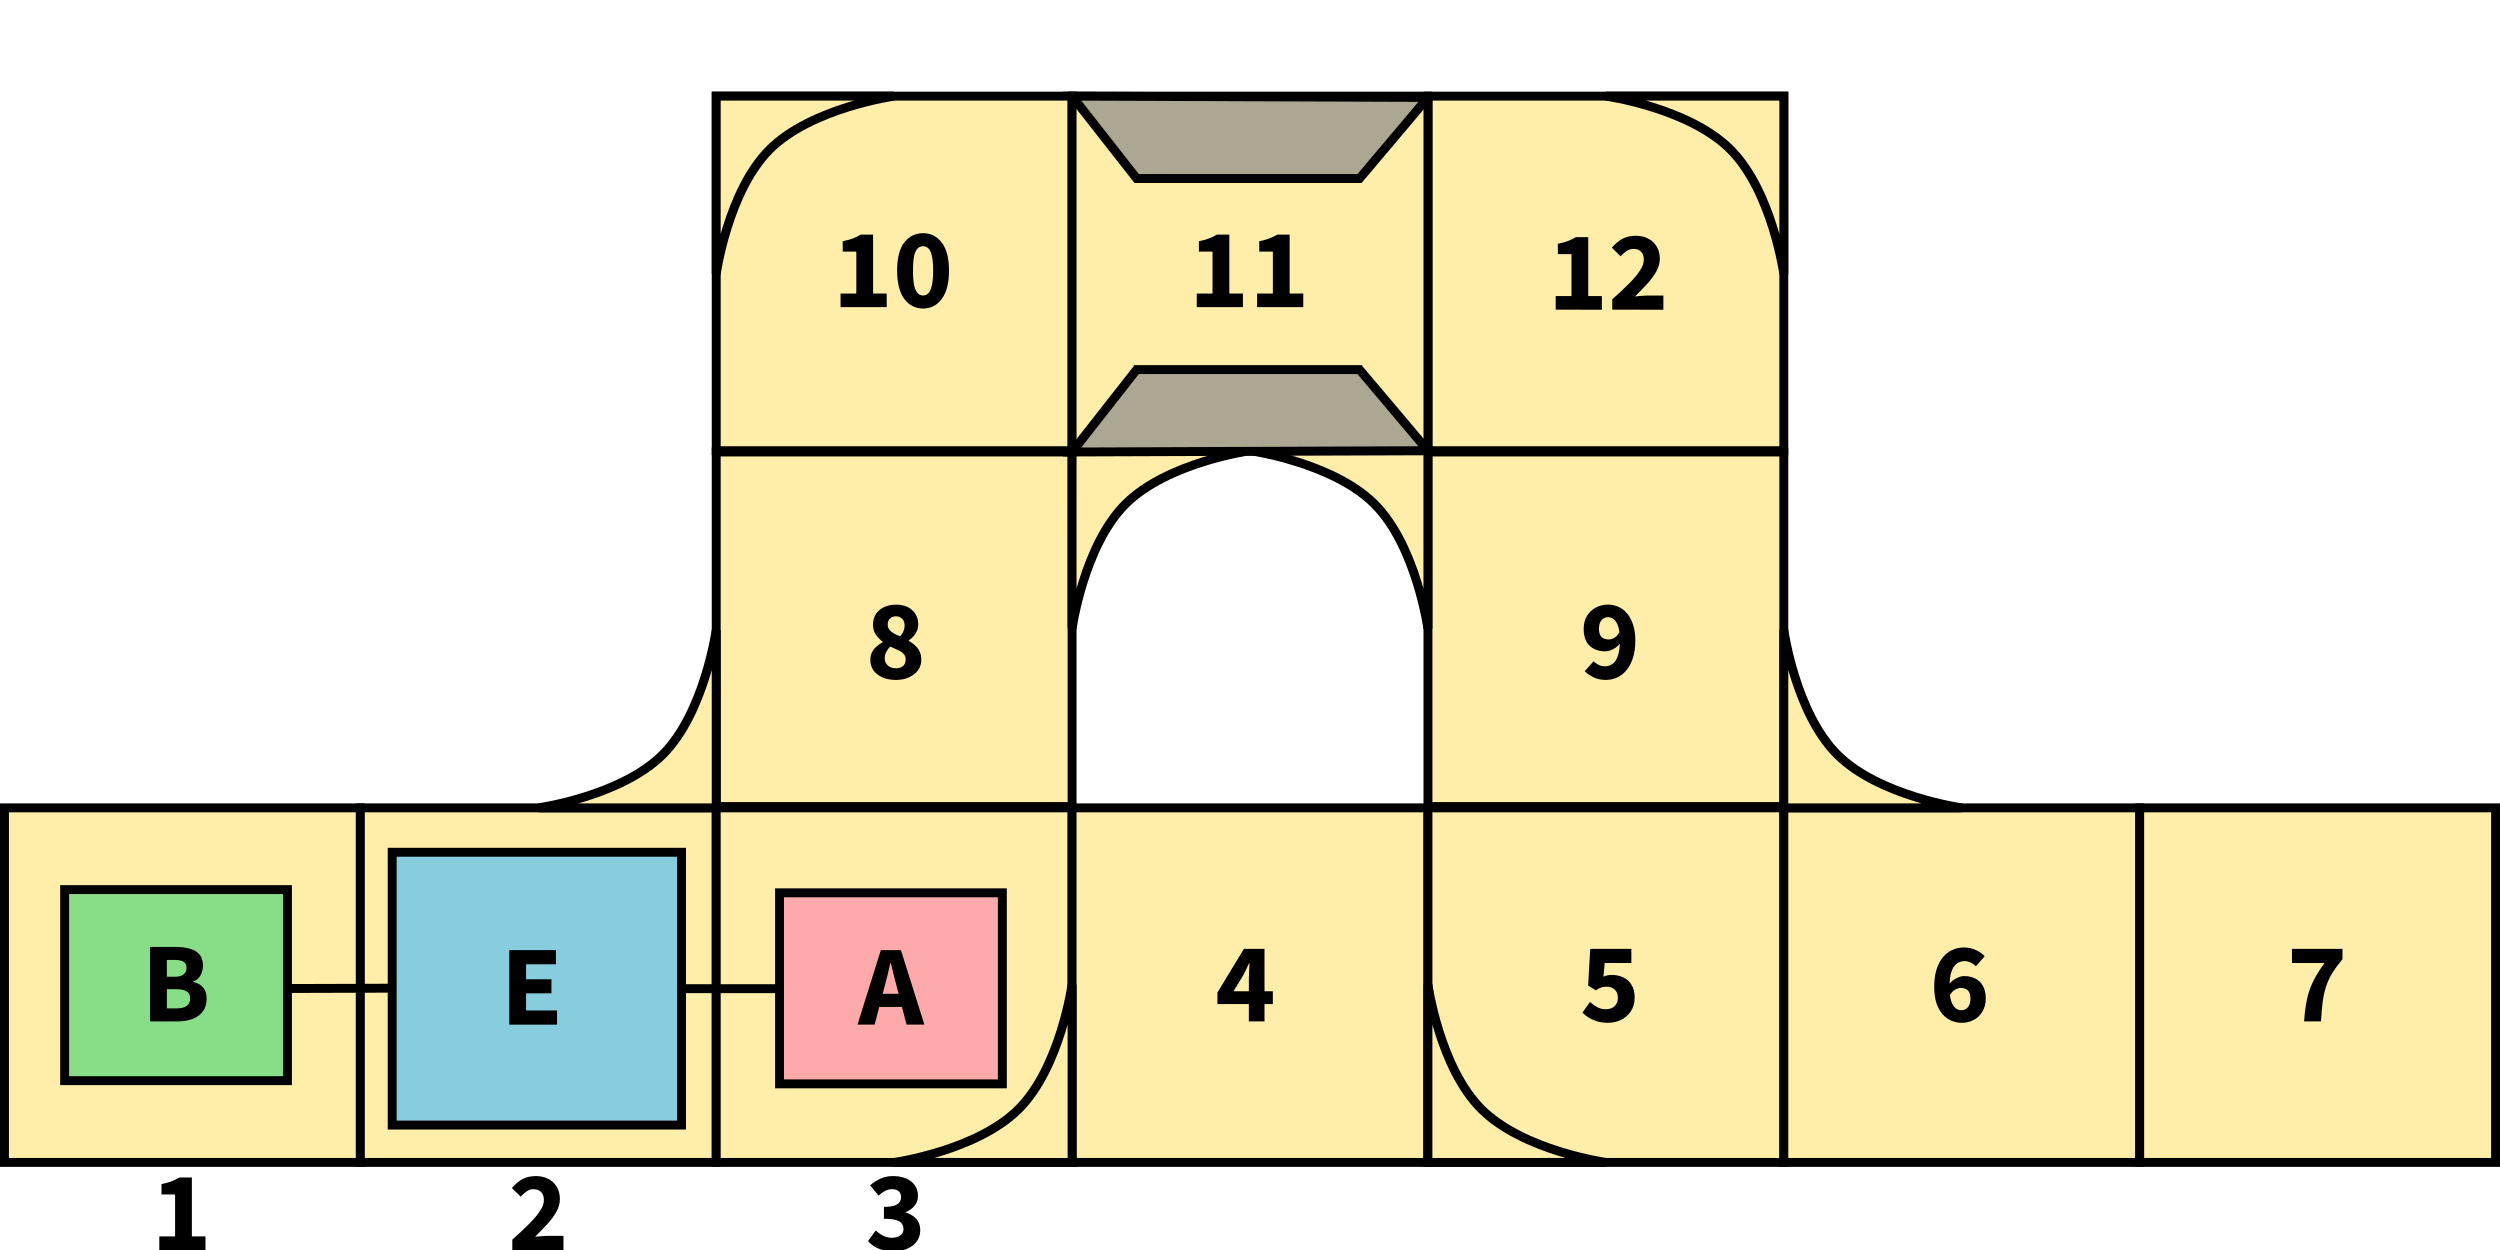
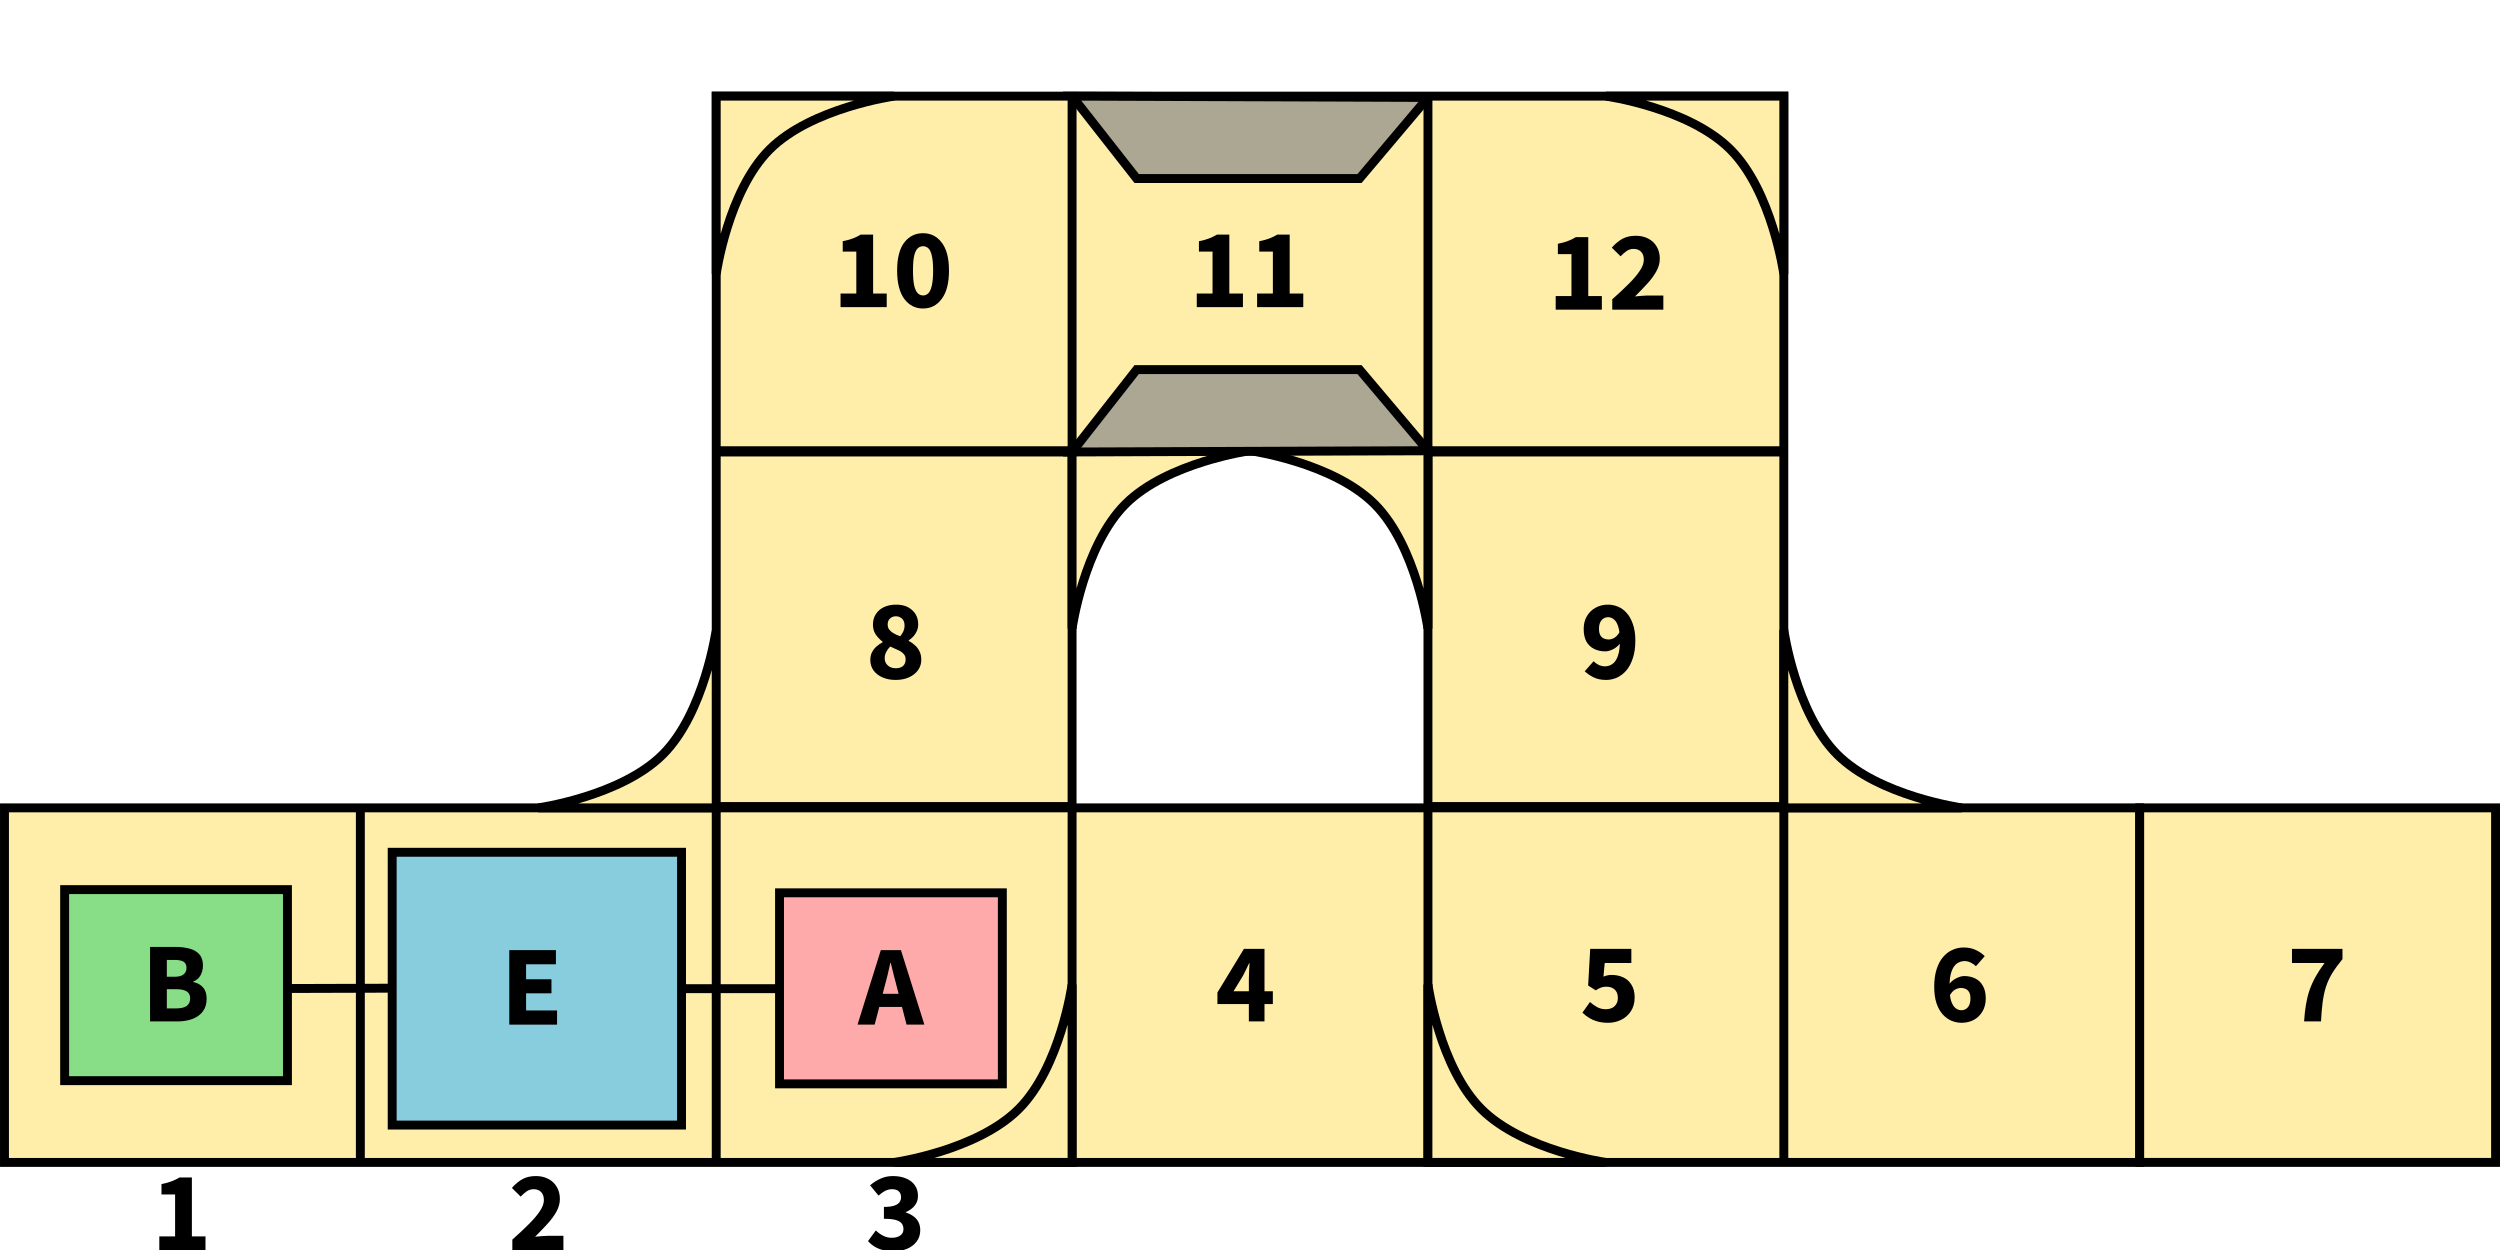
- <svg xmlns="http://www.w3.org/2000/svg" width="700" height="350" viewBox="0 0 185.207 92.604" version="1.1" id="svg40">
-   <defs id="defs40">
-     <rect x="318.266" y="77.825" width="66.601" height="37.655" id="rect32" />
-     <rect x="-121.644" y="218.737" width="302.437" height="217.621" id="rect1" />
-     <rect x="61.556" y="155.415" width="150.646" height="71.544" id="rect2" />
-     <rect x="91.392" y="324.078" width="234.368" height="129.519" id="rect40" />
-     <rect x="37.795" y="37.795" width="481.807" height="314.259" id="rect11032" />
-     <rect x="37.795" y="37.795" width="481.807" height="314.259" id="rect11033" />
-     <rect x="37.795" y="37.795" width="481.807" height="314.259" id="rect11034" />
-     <rect x="37.795" y="37.795" width="481.807" height="314.259" id="rect11035" />
-     <rect x="37.795" y="37.795" width="481.807" height="314.259" id="rect11036" />
-     <rect x="37.795" y="37.795" width="481.807" height="314.259" id="rect11039" />
-     <rect x="37.795" y="37.795" width="481.807" height="314.259" id="rect11041" />
-     <rect x="37.795" y="37.795" width="481.807" height="314.259" id="rect11043" />
-     <rect x="91.392" y="324.078" width="234.368" height="129.519" id="rect41" />
-     <rect x="91.392" y="324.078" width="234.368" height="129.519" id="rect42" />
-     <rect x="91.392" y="324.078" width="234.368" height="129.519" id="rect43" />
-     <rect x="91.392" y="324.078" width="234.368" height="129.519" id="rect47" />
-     <rect x="91.392" y="324.078" width="234.368" height="129.519" id="rect48" />
-     <rect x="91.392" y="324.078" width="234.368" height="129.519" id="rect49" />
-     <rect x="91.392" y="324.078" width="234.368" height="129.519" id="rect50" />
-     <rect x="61.556" y="155.415" width="150.646" height="71.544" id="rect3" />
-     <rect x="61.556" y="155.415" width="150.646" height="71.544" id="rect4" />
-     <rect x="61.556" y="155.415" width="150.646" height="71.544" id="rect5" />
-     <rect x="37.795" y="37.795" width="481.807" height="314.259" id="rect11155" />
-     <rect x="37.795" y="37.795" width="481.807" height="314.259" id="rect11156" />
-     <rect x="37.795" y="37.795" width="481.807" height="314.259" id="rect11157" />
-     <rect x="37.795" y="37.795" width="481.807" height="314.259" id="rect11158" />
-     <rect x="37.795" y="37.795" width="481.807" height="314.259" id="rect11159" />
-     <rect x="37.795" y="37.795" width="481.807" height="314.259" id="rect11160" />
-     <rect x="37.795" y="37.795" width="481.807" height="314.259" id="rect11161" />
-     <rect x="37.795" y="37.795" width="481.807" height="314.259" id="rect11163" />
-     <rect x="37.795" y="37.795" width="481.807" height="314.259" id="rect11164" />
-     <rect x="37.795" y="37.795" width="481.807" height="314.259" id="rect11165" />
-     <rect x="37.795" y="37.795" width="481.807" height="314.259" id="rect11206" />
-     <rect x="37.795" y="37.795" width="481.807" height="314.259" id="rect11207" />
-     <rect x="37.795" y="37.795" width="481.807" height="314.259" id="rect11209" />
-     <rect x="37.795" y="37.795" width="481.807" height="314.259" id="rect11211" />
-     <rect x="37.795" y="37.795" width="481.807" height="314.259" id="rect11241" />
-     <rect x="-121.644" y="218.737" width="302.437" height="217.621" id="rect17" />
-     <rect x="-121.644" y="218.737" width="302.437" height="217.621" id="rect18" />
-     <rect x="-121.644" y="218.737" width="302.437" height="217.621" id="rect19" />
-     <rect x="-121.644" y="218.737" width="302.437" height="217.621" id="rect21" />
-     <rect x="-121.644" y="218.737" width="302.437" height="217.621" id="rect22" />
-     <rect x="-121.644" y="218.737" width="302.437" height="217.621" id="rect23" />
-     <rect x="-121.644" y="218.737" width="302.437" height="217.621" id="rect24" />
-     <rect x="-121.644" y="218.737" width="302.437" height="217.621" id="rect25" />
-     <rect x="-121.644" y="218.737" width="302.437" height="217.621" id="rect26" />
-     <rect x="-121.644" y="218.737" width="302.437" height="217.621" id="rect27" />
-     <rect x="-121.644" y="218.737" width="302.437" height="217.621" id="rect28" />
-     <rect x="-121.644" y="218.737" width="302.437" height="217.621" id="rect29" />
-     <rect x="-121.644" y="218.737" width="302.437" height="217.621" id="rect30" />
-     <rect x="-121.644" y="218.737" width="302.437" height="217.621" id="rect31" />
+ <svg xmlns="http://www.w3.org/2000/svg" width="700" height="350" viewBox="0 0 185.207 92.604">
+   <defs>
+     <path id="a" d="M318.266 77.825h66.601v37.655h-66.601z" />
  </defs>
-   <rect style="fill:#ffeeaa;fill-opacity:1;stroke:#000000;stroke-width:0.661;stroke-dasharray:none;stroke-opacity:1" id="rect11134" width="26.364" height="26.267" x="0.331" y="59.849" />
-   <rect style="fill:#ffeeaa;fill-opacity:1;stroke:#000000;stroke-width:0.661;stroke-dasharray:none;stroke-opacity:1" id="rect11135" width="26.364" height="26.267" x="26.695" y="59.849" />
-   <rect style="fill:#ffeeaa;fill-opacity:1;stroke:#000000;stroke-width:0.661;stroke-dasharray:none;stroke-opacity:1" id="rect11136" width="26.364" height="26.267" x="53.059" y="59.849" />
-   <rect style="fill:#ffeeaa;fill-opacity:1;stroke:#000000;stroke-width:0.661;stroke-dasharray:none;stroke-opacity:1" id="rect11137" width="26.364" height="26.267" x="79.423" y="59.849" />
-   <rect style="fill:#ffeeaa;fill-opacity:1;stroke:#000000;stroke-width:0.661;stroke-dasharray:none;stroke-opacity:1" id="rect11138" width="26.364" height="26.267" x="105.787" y="59.849" />
-   <rect style="fill:#ffeeaa;fill-opacity:1;stroke:#000000;stroke-width:0.661;stroke-dasharray:none;stroke-opacity:1" id="rect11139" width="26.364" height="26.267" x="132.151" y="59.849" />
-   <rect style="fill:#ffeeaa;fill-opacity:1;stroke:#000000;stroke-width:0.661;stroke-dasharray:none;stroke-opacity:1" id="rect11140" width="26.364" height="26.267" x="158.515" y="59.849" />
-   <rect style="fill:#ffeeaa;fill-opacity:1;stroke:#000000;stroke-width:0.661;stroke-dasharray:none;stroke-opacity:1" id="rect11141" width="26.364" height="26.267" x="53.059" y="33.485" />
-   <rect style="fill:#ffeeaa;fill-opacity:1;stroke:#000000;stroke-width:0.661;stroke-dasharray:none;stroke-opacity:1" id="rect11142" width="26.364" height="26.267" x="105.787" y="33.485" />
-   <rect style="fill:#ffeeaa;fill-opacity:1;stroke:#000000;stroke-width:0.661;stroke-dasharray:none;stroke-opacity:1" id="rect11143" width="26.364" height="26.267" x="53.059" y="7.122" />
-   <rect style="fill:#ffeeaa;fill-opacity:1;stroke:#000000;stroke-width:0.661;stroke-dasharray:none;stroke-opacity:1" id="rect11144" width="26.364" height="26.267" x="105.787" y="7.122" />
-   <rect style="fill:#ffeeaa;fill-opacity:1;stroke:#000000;stroke-width:0.661;stroke-dasharray:none;stroke-opacity:1" id="rect11145" width="26.364" height="26.267" x="79.423" y="7.122" />
-   <path style="fill:#ffeeaa;fill-opacity:1;stroke:#000000;stroke-width:0.661;stroke-dasharray:none;stroke-opacity:1" d="m 39.876,59.849 c 0,0 6.131,-0.858 9.227,-3.954 3.097,-3.096 3.955,-9.227 3.955,-9.227 l 4.99e-4,13.182 z" id="path11145" />
-   <path style="fill:#ffeeaa;fill-opacity:1;stroke:#000000;stroke-width:0.661;stroke-dasharray:none;stroke-opacity:1" d="m 66.24,86.116 c 0,0 6.131,-0.858 9.227,-3.954 3.097,-3.096 3.955,-9.227 3.955,-9.227 l 4.99e-4,13.182 z" id="path11146" />
-   <path style="fill:#ffeeaa;fill-opacity:1;stroke:#000000;stroke-width:0.661;stroke-dasharray:none;stroke-opacity:1" d="m 145.333,59.849 c 0,0 -6.131,-0.858 -9.227,-3.954 -3.097,-3.096 -3.955,-9.227 -3.955,-9.227 l -5e-4,13.182 z" id="path11147" />
-   <path style="fill:#ffeeaa;fill-opacity:1;stroke:#000000;stroke-width:0.661;stroke-dasharray:none;stroke-opacity:1" d="m 118.967,86.116 c 0,0 -6.131,-0.858 -9.227,-3.954 -3.097,-3.096 -3.955,-9.227 -3.955,-9.227 l -5e-4,13.182 z" id="path11148" />
-   <path style="fill:#ffeeaa;fill-opacity:1;stroke:#000000;stroke-width:0.661;stroke-dasharray:none;stroke-opacity:1" d="m 66.241,7.122 c 0,0 -6.131,0.858 -9.227,3.955 -3.097,3.096 -3.955,9.227 -3.955,9.227 L 53.059,7.122 Z" id="path11149" />
-   <path style="fill:#ffeeaa;fill-opacity:1;stroke:#000000;stroke-width:0.661;stroke-dasharray:none;stroke-opacity:1" d="m 118.968,7.122 c 0,0 6.131,0.858 9.227,3.955 3.097,3.096 3.955,9.227 3.955,9.227 l 5e-4,-13.182 z" id="path11150" />
-   <path style="fill:#ffeeaa;fill-opacity:1;stroke:#000000;stroke-width:0.661;stroke-dasharray:none;stroke-opacity:1" d="m 92.602,33.388 c 0,0 6.131,0.858 9.227,3.955 3.097,3.096 3.955,9.227 3.955,9.227 l 5e-4,-13.182 z" id="path11151" />
-   <path style="fill:#ffeeaa;fill-opacity:1;stroke:#000000;stroke-width:0.661;stroke-dasharray:none;stroke-opacity:1" d="m 92.605,33.388 c 0,0 -6.131,0.858 -9.227,3.955 -3.097,3.096 -3.955,9.227 -3.955,9.227 l -4.98e-4,-13.182 z" id="path11152" />
-   <path style="fill:#aca793;fill-opacity:1;stroke:#000000;stroke-width:0.661;stroke-dasharray:none;stroke-opacity:1" d="m 79.421,33.485 4.787,-6.105 H 100.715 l 5.072,6.008 z" id="path11153" />
-   <path style="fill:#aca793;fill-opacity:1;stroke:#000000;stroke-width:0.661;stroke-dasharray:none;stroke-opacity:1" d="M 79.421,7.122 84.208,13.227 H 100.715 l 5.072,-6.008 z" id="path11154" />
-   <path style="font-weight:bold;font-size:32px;font-family:'Source Sans 3';-inkscape-font-specification:'Source Sans 3 Bold';white-space:pre;stroke-width:0.661" d="m 11.802,92.604 v -1.008 h 1.168 V 88.489 h -1.008 v -0.77 q 0.44,-0.085 0.745,-0.203 0.313,-0.119 0.593,-0.288 h 0.914 v 4.369 h 1.008 v 1.008 z" id="text1" aria-label="1" />
-   <path style="font-weight:bold;font-size:32px;font-family:'Source Sans 3';-inkscape-font-specification:'Source Sans 3 Bold';white-space:pre;stroke-width:0.661" d="m 37.955,92.604 v -0.77 q 0.677,-0.601 1.202,-1.126 0.533,-0.525 0.83,-0.974 0.305,-0.449 0.305,-0.821 0,-0.398 -0.203,-0.601 -0.203,-0.212 -0.559,-0.212 -0.288,0 -0.525,0.169 -0.229,0.161 -0.432,0.381 l -0.652,-0.643 q 0.389,-0.44 0.796,-0.66 0.415,-0.22 0.982,-0.22 0.525,0 0.923,0.212 0.406,0.212 0.627,0.593 0.229,0.381 0.229,0.897 0,0.483 -0.262,0.948 -0.254,0.457 -0.677,0.914 -0.423,0.457 -0.897,0.931 0.203,-0.025 0.457,-0.042 0.254,-0.025 0.44,-0.025 h 1.202 v 1.05 z" id="text18" aria-label="2" />
-   <path style="font-weight:bold;font-size:32px;font-family:'Source Sans 3';-inkscape-font-specification:'Source Sans 3 Bold';white-space:pre;stroke-width:0.661" d="m 66.177,92.705 q -0.432,0 -0.787,-0.102 -0.347,-0.093 -0.618,-0.262 -0.271,-0.169 -0.466,-0.398 l 0.576,-0.787 q 0.246,0.237 0.542,0.389 0.296,0.152 0.635,0.152 0.389,0 0.627,-0.161 0.246,-0.169 0.246,-0.474 0,-0.237 -0.119,-0.406 -0.119,-0.178 -0.432,-0.271 -0.305,-0.093 -0.897,-0.093 v -0.881 q 0.483,0 0.762,-0.093 0.279,-0.093 0.389,-0.254 0.119,-0.161 0.119,-0.373 0,-0.288 -0.178,-0.44 -0.169,-0.152 -0.483,-0.152 -0.288,0 -0.525,0.127 -0.229,0.119 -0.483,0.347 L 64.458,87.812 q 0.373,-0.322 0.787,-0.5 0.415,-0.186 0.906,-0.186 0.55,0 0.965,0.178 0.423,0.169 0.652,0.5 0.237,0.322 0.237,0.796 0,0.415 -0.237,0.711 -0.229,0.296 -0.66,0.483 v 0.034 q 0.305,0.093 0.55,0.271 0.246,0.169 0.381,0.432 0.135,0.262 0.135,0.61 0,0.5 -0.279,0.855 -0.271,0.347 -0.728,0.533 -0.449,0.178 -0.991,0.178 z" id="text19" aria-label="3" />
-   <g id="g1" transform="matrix(1.000001,0,0,1.000001,-52.7606,7.026919)">
-     <rect style="fill:#87cdde;fill-opacity:1;stroke:#000000;stroke-width:0.661;stroke-dasharray:none;stroke-opacity:1" id="rect11212" width="21.436" height="20.21" x="81.814" y="56.112" />
-     <path style="font-weight:bold;font-size:32px;font-family:'Source Sans 3';-inkscape-font-specification:'Source Sans 3 Bold';white-space:pre;stroke-width:2.5" d="m -119.181,245.748 v -20.864 h 13.056 v 3.968 h -8.352 v 4.192 h 7.104 v 3.936 h -7.104 v 4.8 h 8.672 v 3.968 z" id="text20" transform="matrix(0.2645822,0,0,0.2645822,122.0223,3.860782)" aria-label="E" />
-   </g>
-   <path style="font-weight:bold;font-size:32px;font-family:'Source Sans 3';-inkscape-font-specification:'Source Sans 3 Bold';white-space:pre;stroke-width:0.661" d="M 92.518,75.67 V 72.563 q 0,-0.254 0.017,-0.601 0.025,-0.347 0.034,-0.601 h -0.034 q -0.102,0.22 -0.212,0.449 -0.11,0.22 -0.229,0.457 l -0.711,1.168 h 2.913 v 0.948 h -4.106 v -0.855 l 1.964,-3.234 h 1.524 v 5.376 z" id="text21" aria-label="4" />
-   <rect style="fill:#ffaaaa;fill-opacity:1;stroke:#000000;stroke-width:0.661;stroke-dasharray:none;stroke-opacity:1" id="rect11208" width="16.506" height="14.153" x="57.75" y="66.143" />
-   <rect style="fill:#87de87;fill-opacity:1;stroke:#000000;stroke-width:0.661;stroke-dasharray:none;stroke-opacity:1" id="rect11210" width="16.506" height="14.153" x="4.788" y="65.906" />
-   <path style="font-weight:bold;font-size:32px;font-family:'Source Sans 3';-inkscape-font-specification:'Source Sans 3 Bold';white-space:pre;stroke-width:0.661" d="m 63.527,75.908 1.727,-5.52 h 1.49 l 1.736,5.52 h -1.321 l -0.72,-2.794 q -0.119,-0.415 -0.229,-0.881 -0.11,-0.466 -0.22,-0.897 h -0.034 q -0.093,0.432 -0.203,0.897 -0.11,0.466 -0.229,0.881 l -0.728,2.794 z m 1.135,-1.312 v -0.974 h 2.659 v 0.974 z" id="text17" aria-label="A" />
-   <path style="font-weight:bold;font-size:32px;font-family:'Source Sans 3';-inkscape-font-specification:'Source Sans 3 Bold';white-space:pre;stroke-width:0.661" d="m 11.116,75.67 v -5.52 h 1.888 q 0.576,0 1.033,0.127 0.466,0.119 0.728,0.423 0.271,0.296 0.271,0.821 0,0.415 -0.186,0.745 -0.186,0.322 -0.533,0.449 v 0.034 q 0.466,0.102 0.728,0.406 0.262,0.296 0.262,0.83 0,0.584 -0.288,0.957 -0.288,0.373 -0.779,0.55 -0.483,0.178 -1.075,0.178 z m 1.245,-3.31 h 0.584 q 0.457,0 0.66,-0.178 0.212,-0.178 0.212,-0.474 0,-0.322 -0.212,-0.457 -0.212,-0.135 -0.652,-0.135 h -0.593 z m 0,2.345 h 0.703 q 0.508,0 0.762,-0.178 0.262,-0.186 0.262,-0.567 0,-0.356 -0.262,-0.516 -0.254,-0.161 -0.762,-0.161 h -0.703 z" id="text22" aria-label="B" />
-   <path style="font-weight:bold;font-size:32px;font-family:'Source Sans 3';-inkscape-font-specification:'Source Sans 3 Bold';white-space:pre;stroke-width:0.661" d="m 145.324,75.772 q -0.389,0 -0.754,-0.152 -0.364,-0.152 -0.652,-0.474 -0.288,-0.322 -0.457,-0.821 -0.169,-0.508 -0.169,-1.219 0,-0.754 0.178,-1.304 0.178,-0.55 0.483,-0.906 0.305,-0.356 0.694,-0.525 0.389,-0.178 0.821,-0.178 0.533,0 0.923,0.195 0.389,0.186 0.643,0.449 l -0.652,0.745 q -0.144,-0.152 -0.373,-0.262 -0.229,-0.119 -0.466,-0.119 -0.305,0 -0.567,0.178 -0.254,0.178 -0.406,0.601 -0.144,0.415 -0.144,1.126 0,0.669 0.119,1.05 0.127,0.373 0.33,0.533 0.203,0.152 0.423,0.152 0.186,0 0.339,-0.093 0.152,-0.093 0.246,-0.279 0.093,-0.195 0.093,-0.5 0,-0.288 -0.093,-0.457 -0.093,-0.169 -0.254,-0.246 -0.152,-0.076 -0.356,-0.076 -0.212,0 -0.44,0.127 -0.22,0.127 -0.398,0.449 l -0.059,-0.813 q 0.212,-0.313 0.542,-0.474 0.33,-0.169 0.593,-0.169 0.457,0 0.821,0.178 0.364,0.178 0.567,0.55 0.212,0.364 0.212,0.931 0,0.559 -0.246,0.965 -0.237,0.406 -0.643,0.627 -0.406,0.212 -0.897,0.212 z" id="text23" aria-label="6" />
-   <path style="font-weight:bold;font-size:32px;font-family:'Source Sans 3';-inkscape-font-specification:'Source Sans 3 Bold';white-space:pre;stroke-width:0.661" d="m 119.128,75.772 q -0.44,0 -0.796,-0.102 -0.347,-0.102 -0.618,-0.271 -0.271,-0.169 -0.483,-0.381 l 0.559,-0.787 q 0.246,0.22 0.533,0.381 0.288,0.152 0.627,0.152 0.271,0 0.474,-0.093 0.203,-0.102 0.313,-0.288 0.119,-0.186 0.119,-0.457 0,-0.406 -0.237,-0.618 -0.237,-0.212 -0.61,-0.212 -0.229,0 -0.389,0.059 -0.161,0.059 -0.406,0.212 l -0.559,-0.356 0.152,-2.718 h 3.048 v 1.05 h -1.973 l -0.093,1.008 q 0.161,-0.068 0.296,-0.093 0.135,-0.034 0.305,-0.034 0.466,0 0.855,0.178 0.389,0.178 0.618,0.55 0.237,0.373 0.237,0.94 0,0.601 -0.279,1.024 -0.271,0.415 -0.72,0.635 -0.449,0.22 -0.974,0.22 z" id="text24" aria-label="5" />
-   <path style="font-weight:bold;font-size:32px;font-family:'Source Sans 3';-inkscape-font-specification:'Source Sans 3 Bold';white-space:pre;stroke-width:0.661" d="m 170.694,75.67 q 0.042,-0.669 0.135,-1.228 0.093,-0.567 0.262,-1.075 0.178,-0.508 0.449,-0.999 0.271,-0.491 0.669,-1.024 h -2.413 V 70.294 h 3.742 v 0.762 q -0.474,0.576 -0.779,1.075 -0.296,0.5 -0.457,1.016 -0.161,0.516 -0.237,1.126 -0.076,0.61 -0.119,1.397 z" id="text25" aria-label="7" />
-   <path style="font-weight:bold;font-size:32px;font-family:'Source Sans 3';-inkscape-font-specification:'Source Sans 3 Bold';white-space:pre;stroke-width:0.661" d="m 66.347,50.372 q -0.533,0 -0.965,-0.186 -0.423,-0.186 -0.669,-0.516 -0.237,-0.339 -0.237,-0.77 0,-0.33 0.119,-0.567 0.127,-0.246 0.33,-0.432 0.212,-0.186 0.466,-0.322 v -0.034 q -0.305,-0.237 -0.516,-0.542 -0.203,-0.305 -0.203,-0.728 0,-0.457 0.22,-0.787 0.22,-0.339 0.61,-0.516 0.389,-0.178 0.889,-0.178 0.745,0 1.185,0.406 0.449,0.398 0.449,1.067 0,0.254 -0.102,0.483 -0.093,0.22 -0.254,0.398 -0.161,0.169 -0.347,0.296 v 0.034 q 0.254,0.135 0.466,0.33 0.212,0.186 0.339,0.457 0.127,0.262 0.127,0.618 0,0.423 -0.237,0.762 -0.237,0.33 -0.669,0.533 -0.423,0.195 -0.999,0.195 z m 0.339,-3.234 q 0.161,-0.186 0.246,-0.381 0.085,-0.195 0.085,-0.406 0,-0.212 -0.076,-0.364 -0.076,-0.152 -0.229,-0.237 -0.144,-0.093 -0.347,-0.093 -0.246,0 -0.423,0.161 -0.178,0.152 -0.178,0.457 0,0.22 0.119,0.373 0.119,0.152 0.322,0.271 0.212,0.119 0.483,0.22 z m -0.313,2.371 q 0.203,0 0.364,-0.068 0.169,-0.076 0.262,-0.22 0.093,-0.152 0.093,-0.381 0,-0.237 -0.144,-0.389 -0.135,-0.161 -0.398,-0.279 -0.254,-0.127 -0.593,-0.271 -0.178,0.161 -0.296,0.389 -0.119,0.22 -0.119,0.466 0,0.237 0.11,0.406 0.119,0.169 0.305,0.262 0.195,0.085 0.415,0.085 z" id="text26" aria-label="8" />
-   <path style="font-weight:bold;font-size:32px;font-family:'Source Sans 3';-inkscape-font-specification:'Source Sans 3 Bold';white-space:pre;stroke-width:0.661" d="m 118.975,50.372 q -0.533,0 -0.923,-0.195 -0.389,-0.195 -0.652,-0.449 l 0.66,-0.745 q 0.135,0.152 0.364,0.271 0.237,0.11 0.466,0.11 0.322,0 0.567,-0.178 0.254,-0.178 0.398,-0.593 0.152,-0.423 0.152,-1.135 0,-0.669 -0.127,-1.041 -0.119,-0.381 -0.322,-0.533 -0.195,-0.161 -0.423,-0.161 -0.178,0 -0.339,0.093 -0.152,0.093 -0.246,0.279 -0.093,0.186 -0.093,0.5 0,0.279 0.093,0.457 0.093,0.169 0.254,0.246 0.161,0.076 0.364,0.076 0.212,0 0.432,-0.127 0.22,-0.135 0.398,-0.449 l 0.059,0.813 q -0.203,0.296 -0.533,0.474 -0.33,0.169 -0.601,0.169 -0.457,0 -0.821,-0.178 -0.364,-0.178 -0.576,-0.542 -0.203,-0.373 -0.203,-0.94 0,-0.559 0.246,-0.965 0.246,-0.406 0.652,-0.618 0.406,-0.22 0.889,-0.22 0.398,0 0.762,0.152 0.364,0.152 0.643,0.474 0.288,0.322 0.457,0.83 0.178,0.5 0.178,1.211 0,0.754 -0.186,1.304 -0.178,0.55 -0.483,0.906 -0.305,0.356 -0.694,0.533 -0.389,0.169 -0.813,0.169 z" id="text27" aria-label="9" />
-   <path style="font-weight:bold;font-size:32px;font-family:'Source Sans 3';-inkscape-font-specification:'Source Sans 3 Bold';white-space:pre;stroke-width:0.661" d="m 62.27,22.754 v -1.008 h 1.168 v -3.107 h -1.008 v -0.77 q 0.44,-0.085 0.745,-0.203 0.313,-0.119 0.593,-0.288 h 0.914 v 4.369 h 1.008 v 1.008 z m 6.113,0.102 q -0.864,0 -1.397,-0.72 -0.525,-0.72 -0.525,-2.091 0,-1.38 0.525,-2.074 0.533,-0.694 1.397,-0.694 0.864,0 1.389,0.703 0.533,0.694 0.533,2.066 0,1.372 -0.533,2.091 -0.525,0.72 -1.389,0.72 z m 0,-0.965 q 0.212,0 0.381,-0.152 0.169,-0.161 0.262,-0.559 0.102,-0.406 0.102,-1.135 0,-0.737 -0.102,-1.126 -0.093,-0.389 -0.262,-0.533 -0.169,-0.144 -0.381,-0.144 -0.212,0 -0.381,0.144 -0.169,0.144 -0.271,0.533 -0.093,0.389 -0.093,1.126 0,0.728 0.093,1.135 0.102,0.398 0.271,0.559 0.169,0.152 0.381,0.152 z" id="text28" aria-label="10" />
-   <path style="font-weight:bold;font-size:32px;font-family:'Source Sans 3';-inkscape-font-specification:'Source Sans 3 Bold';white-space:pre;stroke-width:0.661" d="m 115.25,22.943 v -1.008 h 1.168 v -3.107 h -1.008 v -0.77 q 0.44,-0.085 0.745,-0.203 0.313,-0.119 0.593,-0.288 h 0.914 v 4.369 h 1.008 v 1.008 z m 4.191,0 v -0.77 q 0.677,-0.601 1.202,-1.126 0.533,-0.525 0.83,-0.974 0.305,-0.449 0.305,-0.821 0,-0.398 -0.203,-0.601 -0.203,-0.212 -0.559,-0.212 -0.288,0 -0.525,0.169 -0.229,0.161 -0.432,0.381 l -0.652,-0.643 q 0.389,-0.44 0.796,-0.66 0.415,-0.22 0.982,-0.22 0.525,0 0.923,0.212 0.406,0.212 0.627,0.593 0.229,0.381 0.229,0.897 0,0.483 -0.262,0.948 -0.254,0.457 -0.677,0.914 -0.423,0.457 -0.897,0.931 0.203,-0.025 0.457,-0.042 0.254,-0.025 0.44,-0.025 h 1.202 v 1.05 z" id="text29" aria-label="12" />
-   <path style="font-weight:bold;font-size:32px;font-family:'Source Sans 3';-inkscape-font-specification:'Source Sans 3 Bold';white-space:pre;stroke-width:0.661" d="m 88.659,22.754 v -1.008 h 1.168 v -3.107 h -1.008 v -0.77 q 0.44,-0.085 0.745,-0.203 0.313,-0.119 0.593,-0.288 H 91.072 v 4.369 h 1.008 v 1.008 z m 4.47,0 v -1.008 h 1.168 v -3.107 h -1.008 v -0.77 q 0.44,-0.085 0.745,-0.203 0.313,-0.119 0.593,-0.288 h 0.914 v 4.369 h 1.008 v 1.008 z" id="text30" aria-label="11" />
-   <text xml:space="preserve" transform="scale(0.2645822)" id="text31" style="font-weight:bold;font-size:32px;font-family:'Source Sans 3';-inkscape-font-specification:'Source Sans 3 Bold';writing-mode:lr-tb;direction:ltr;white-space:pre;shape-inside:url(#rect32);display:inline;fill:#000000;stroke-width:2.5;stroke-dasharray:none" />
-   <path style="fill:#000000;stroke:#000000;stroke-width:0.661" d="m 29.054,73.208 -7.759,0.024" id="path2" />
-   <path style="fill:#000000;stroke:#000000;stroke-width:0.661" d="m 50.49,73.244 7.261,0" id="path1" />
+   <path d="M.331 59.849h26.364v26.267H.331zM26.695 59.849h26.364v26.267H26.695zM53.059 59.849h26.364v26.267H53.059zM79.423 59.849h26.364v26.267H79.423zM105.787 59.849h26.364v26.267h-26.364zM132.151 59.849h26.364v26.267h-26.364z" style="fill:#fea;fill-opacity:1;stroke:#000;stroke-width:.661;stroke-dasharray:none;stroke-opacity:1" />
+   <path d="M158.515 59.849h26.364v26.267h-26.364zM53.059 33.485h26.364v26.267H53.059zM105.787 33.485h26.364v26.267h-26.364zM53.059 7.122h26.364v26.267H53.059zM105.787 7.122h26.364v26.267h-26.364zM79.423 7.122h26.364v26.267H79.423zM39.876 59.849s6.13-.858 9.227-3.955 3.955-9.227 3.955-9.227V59.85zM66.24 86.116s6.13-.859 9.227-3.955 3.955-9.227 3.955-9.227v13.182z" style="fill:#fea;fill-opacity:1;stroke:#000;stroke-width:.661;stroke-dasharray:none;stroke-opacity:1" />
+   <path d="M145.333 59.849s-6.13-.858-9.227-3.955-3.955-9.227-3.955-9.227V59.85zM118.967 86.116s-6.13-.859-9.227-3.955c-3.096-3.096-3.955-9.227-3.955-9.227v13.182zM66.241 7.122s-6.13.858-9.227 3.954-3.955 9.227-3.955 9.227V7.122ZM118.968 7.122s6.13.858 9.227 3.954 3.955 9.227 3.955 9.227V7.122zM92.602 33.388s6.131.859 9.228 3.955 3.955 9.227 3.955 9.227V33.388z" style="fill:#fea;fill-opacity:1;stroke:#000;stroke-width:.661;stroke-dasharray:none;stroke-opacity:1" />
+   <path d="M92.605 33.388s-6.13.859-9.227 3.955-3.955 9.227-3.955 9.227V33.388z" style="fill:#fea;fill-opacity:1;stroke:#000;stroke-width:.661;stroke-dasharray:none;stroke-opacity:1" />
+   <path d="m79.421 33.485 4.787-6.105h16.507l5.072 6.008zM79.421 7.122l4.787 6.105h16.507l5.072-6.008z" style="fill:#aca793;fill-opacity:1;stroke:#000;stroke-width:.661;stroke-dasharray:none;stroke-opacity:1" />
+   <path d="M11.802 92.604v-1.008h1.169V88.49h-1.008v-.77q.44-.085.745-.204.314-.118.593-.288h.914v4.37h1.008v1.007z" aria-label="1" style="font-weight:700;font-size:32px;font-family:&quot;Source Sans 3&quot;;-inkscape-font-specification:&quot;Source Sans 3 Bold&quot;;white-space:pre;stroke-width:.661" />
+   <path d="M37.955 92.604v-.77q.677-.602 1.202-1.127.533-.525.83-.973.305-.45.305-.822 0-.398-.204-.6-.203-.212-.558-.212-.288 0-.525.169-.229.16-.432.38l-.652-.643q.39-.44.796-.66.415-.22.982-.22.525 0 .923.212.406.211.626.592.229.381.229.898 0 .482-.263.948-.254.457-.677.914-.423.458-.897.932.203-.026.457-.043.254-.025.44-.025h1.202v1.05z" aria-label="2" style="font-weight:700;font-size:32px;font-family:&quot;Source Sans 3&quot;;-inkscape-font-specification:&quot;Source Sans 3 Bold&quot;;white-space:pre;stroke-width:.661" />
+   <path d="M66.177 92.705q-.432 0-.787-.101-.347-.093-.618-.263-.271-.169-.466-.398l.576-.787q.245.237.542.39.296.152.635.152.39 0 .626-.161.246-.17.246-.474 0-.237-.119-.407-.118-.177-.432-.27-.304-.094-.897-.094v-.88q.483 0 .762-.093.28-.093.39-.254.118-.161.118-.373 0-.288-.178-.44-.17-.152-.482-.152-.288 0-.525.127-.229.118-.483.347l-.627-.762q.373-.322.788-.5.415-.186.906-.186.55 0 .965.178.423.169.652.5.237.32.237.795 0 .415-.237.711-.229.297-.66.483v.034q.304.093.55.27.245.17.38.432.136.263.136.61 0 .5-.28.855-.27.347-.727.534-.449.177-.99.177" aria-label="3" style="font-weight:700;font-size:32px;font-family:&quot;Source Sans 3&quot;;-inkscape-font-specification:&quot;Source Sans 3 Bold&quot;;white-space:pre;stroke-width:.661" />
+   <path d="M81.814 56.112h21.436v20.21H81.814z" style="fill:#87cdde;fill-opacity:1;stroke:#000;stroke-width:.661;stroke-dasharray:none;stroke-opacity:1" transform="translate(-52.76 7.027)" />
+   <path d="M-119.18 245.748v-20.864h13.055v3.968h-8.352v4.192h7.104v3.936h-7.104v4.8h8.672v3.968z" aria-label="E" style="font-weight:700;font-size:32px;font-family:&quot;Source Sans 3&quot;;-inkscape-font-specification:&quot;Source Sans 3 Bold&quot;;white-space:pre;stroke-width:2.5" transform="translate(69.262 10.888)scale(.26458)" />
+   <path d="M92.518 75.67v-3.107q0-.254.017-.6.025-.348.034-.602h-.034q-.102.22-.212.449l-.228.457-.712 1.168h2.913v.949H90.19v-.856l1.964-3.234h1.524v5.376z" aria-label="4" style="font-weight:700;font-size:32px;font-family:&quot;Source Sans 3&quot;;-inkscape-font-specification:&quot;Source Sans 3 Bold&quot;;white-space:pre;stroke-width:.661" />
+   <path d="M57.75 66.143h16.506v14.153H57.75z" style="fill:#faa;fill-opacity:1;stroke:#000;stroke-width:.661;stroke-dasharray:none;stroke-opacity:1" />
+   <path d="M4.788 65.906h16.506v14.153H4.788z" style="fill:#87de87;fill-opacity:1;stroke:#000;stroke-width:.661;stroke-dasharray:none;stroke-opacity:1" />
+   <path d="m63.527 75.908 1.727-5.52h1.49l1.736 5.52h-1.32l-.72-2.794q-.119-.415-.229-.88-.11-.466-.22-.898h-.034q-.093.432-.203.898-.11.465-.229.88l-.728 2.794zm1.135-1.312v-.974h2.658v.974z" aria-label="A" style="font-weight:700;font-size:32px;font-family:&quot;Source Sans 3&quot;;-inkscape-font-specification:&quot;Source Sans 3 Bold&quot;;white-space:pre;stroke-width:.661" />
+   <path d="M11.116 75.67v-5.52h1.888q.575 0 1.033.127.465.119.728.424.27.296.27.82 0 .416-.186.746-.186.322-.533.449v.034q.466.101.728.406.263.296.263.83 0 .584-.288.956-.288.373-.78.55-.482.178-1.075.178zm1.244-3.31h.584q.458 0 .66-.178.212-.178.212-.474 0-.322-.211-.457-.212-.136-.652-.136h-.593zm0 2.345h.703q.508 0 .762-.178.262-.186.262-.567 0-.355-.262-.516-.254-.161-.762-.161h-.703z" aria-label="B" style="font-weight:700;font-size:32px;font-family:&quot;Source Sans 3&quot;;-inkscape-font-specification:&quot;Source Sans 3 Bold&quot;;white-space:pre;stroke-width:.661" />
+   <path d="M145.324 75.772q-.39 0-.753-.152-.364-.153-.652-.474-.288-.322-.457-.822-.17-.508-.17-1.219 0-.753.178-1.304.178-.55.483-.906.305-.355.694-.525.39-.177.821-.177.534 0 .923.194.39.187.644.449l-.652.745q-.144-.152-.373-.262-.228-.119-.465-.119-.305 0-.568.178-.254.178-.406.601-.144.415-.144 1.126 0 .669.118 1.05.127.372.33.533.204.153.424.153.186 0 .339-.093.152-.094.245-.28.093-.195.093-.5 0-.287-.093-.457-.093-.169-.254-.245-.152-.076-.355-.076-.212 0-.44.127-.22.127-.399.448l-.059-.812q.212-.314.542-.474.33-.17.593-.17.457 0 .82.178.365.178.568.55.212.364.212.932 0 .558-.246.965-.237.406-.643.626-.407.212-.898.212" aria-label="6" style="font-weight:700;font-size:32px;font-family:&quot;Source Sans 3&quot;;-inkscape-font-specification:&quot;Source Sans 3 Bold&quot;;white-space:pre;stroke-width:.661" />
+   <path d="M119.128 75.772q-.44 0-.796-.102-.347-.101-.618-.27-.271-.17-.483-.381l.559-.788q.245.22.533.381.288.153.627.153.27 0 .474-.094.203-.101.313-.287.119-.187.119-.458 0-.406-.237-.618t-.61-.211q-.229 0-.39.059-.16.06-.406.212l-.559-.356.153-2.718h3.048v1.05h-1.973l-.093 1.008q.16-.068.296-.094.136-.033.305-.033.466 0 .855.177.39.178.618.55.237.373.237.94 0 .602-.28 1.025-.27.415-.719.635t-.973.22" aria-label="5" style="font-weight:700;font-size:32px;font-family:&quot;Source Sans 3&quot;;-inkscape-font-specification:&quot;Source Sans 3 Bold&quot;;white-space:pre;stroke-width:.661" />
+   <path d="M170.694 75.67q.042-.668.135-1.227.093-.567.262-1.075.178-.508.45-1 .27-.49.668-1.024h-2.413v-1.05h3.742v.762q-.474.576-.779 1.075-.296.5-.457 1.016-.16.517-.237 1.126-.076.61-.118 1.397z" aria-label="7" style="font-weight:700;font-size:32px;font-family:&quot;Source Sans 3&quot;;-inkscape-font-specification:&quot;Source Sans 3 Bold&quot;;white-space:pre;stroke-width:.661" />
+   <path d="M66.347 50.372q-.534 0-.966-.186-.423-.186-.669-.517-.237-.338-.237-.77 0-.33.119-.567.127-.246.33-.432.212-.186.466-.322v-.034q-.305-.237-.517-.542-.203-.304-.203-.728 0-.457.22-.787.22-.339.61-.517.39-.177.889-.177.745 0 1.185.406.449.398.449 1.067 0 .254-.102.482-.093.22-.254.398-.16.17-.347.297v.034q.254.135.466.33.212.186.339.457.127.262.127.618 0 .423-.238.762-.237.33-.668.533-.424.195-1 .195m.338-3.234q.161-.186.246-.381t.084-.406-.076-.365-.228-.237q-.144-.093-.348-.093-.245 0-.423.161-.178.153-.178.457 0 .22.119.373.118.152.322.27.211.12.482.22m-.313 2.37q.203 0 .364-.067.17-.076.262-.22.094-.153.094-.381 0-.237-.144-.39-.136-.16-.398-.28-.254-.126-.593-.27-.178.16-.296.39-.119.22-.119.465 0 .237.11.406.119.17.305.263.195.085.415.085" aria-label="8" style="font-weight:700;font-size:32px;font-family:&quot;Source Sans 3&quot;;-inkscape-font-specification:&quot;Source Sans 3 Bold&quot;;white-space:pre;stroke-width:.661" />
+   <path d="M118.975 50.372q-.533 0-.923-.195-.39-.194-.652-.448l.66-.745q.136.152.365.27.237.11.465.11.322 0 .568-.177.254-.178.398-.593.152-.423.152-1.134 0-.67-.127-1.042-.118-.38-.322-.533-.194-.161-.423-.161-.178 0-.339.093-.152.093-.245.28-.093.186-.093.499 0 .28.093.457.093.17.254.246.16.076.364.076.212 0 .432-.127.22-.135.398-.449l.059.813q-.203.296-.534.474-.33.17-.6.17-.458 0-.822-.178t-.576-.542q-.203-.373-.203-.94 0-.559.246-.965.245-.407.652-.618.406-.22.889-.22.398 0 .762.152t.643.474q.288.322.457.83.178.5.178 1.21 0 .754-.186 1.305-.178.55-.483.905-.305.356-.694.534-.39.17-.813.17" aria-label="9" style="font-weight:700;font-size:32px;font-family:&quot;Source Sans 3&quot;;-inkscape-font-specification:&quot;Source Sans 3 Bold&quot;;white-space:pre;stroke-width:.661" />
+   <path d="M62.27 22.754v-1.008h1.168V18.64h-1.007v-.77q.44-.085.745-.203.313-.119.592-.288h.915v4.368h1.007v1.008zm6.113.102q-.864 0-1.397-.72-.525-.72-.525-2.091 0-1.38.525-2.075.533-.694 1.397-.694.863 0 1.388.703.533.694.533 2.066t-.533 2.09q-.525.72-1.388.72m0-.966q.211 0 .38-.152.17-.16.263-.559.102-.406.102-1.134 0-.737-.102-1.126-.093-.39-.262-.534-.17-.144-.381-.144-.212 0-.381.144-.17.144-.271.534-.094.39-.094 1.126 0 .728.094 1.134.101.398.27.559.17.152.382.152" aria-label="10" style="font-weight:700;font-size:32px;font-family:&quot;Source Sans 3&quot;;-inkscape-font-specification:&quot;Source Sans 3 Bold&quot;;white-space:pre;stroke-width:.661" />
+   <path d="M115.25 22.943v-1.007h1.168v-3.107h-1.007v-.77q.44-.086.745-.204.313-.119.592-.288h.915v4.369h1.007v1.007zm4.19 0v-.77q.678-.601 1.203-1.126.533-.525.83-.974.305-.449.305-.821 0-.398-.204-.601-.203-.212-.558-.212-.288 0-.525.17-.229.16-.432.38l-.652-.643q.39-.44.796-.66.415-.22.982-.22.525 0 .923.211.406.212.626.593.229.38.229.897 0 .483-.263.948-.254.458-.677.915t-.897.931q.203-.025.457-.042.254-.026.44-.026h1.202v1.05z" aria-label="12" style="font-weight:700;font-size:32px;font-family:&quot;Source Sans 3&quot;;-inkscape-font-specification:&quot;Source Sans 3 Bold&quot;;white-space:pre;stroke-width:.661" />
+   <path d="M88.66 22.754v-1.008h1.168V18.64H88.82v-.77q.44-.085.745-.203.313-.119.593-.288h.914v4.368h1.008v1.008zm4.47 0v-1.008h1.168V18.64H93.29v-.77q.44-.085.746-.203.313-.119.592-.288h.915v4.368h1.007v1.008z" aria-label="11" style="font-weight:700;font-size:32px;font-family:&quot;Source Sans 3&quot;;-inkscape-font-specification:&quot;Source Sans 3 Bold&quot;;white-space:pre;stroke-width:.661" />
+   <path d="m29.054 73.208-7.76.024" style="fill:#000;stroke:#000;stroke-width:.661" />
+   <path d="M50.49 73.244h7.26" style="fill:#000;stroke:#000;stroke-width:.661" />
</svg>
